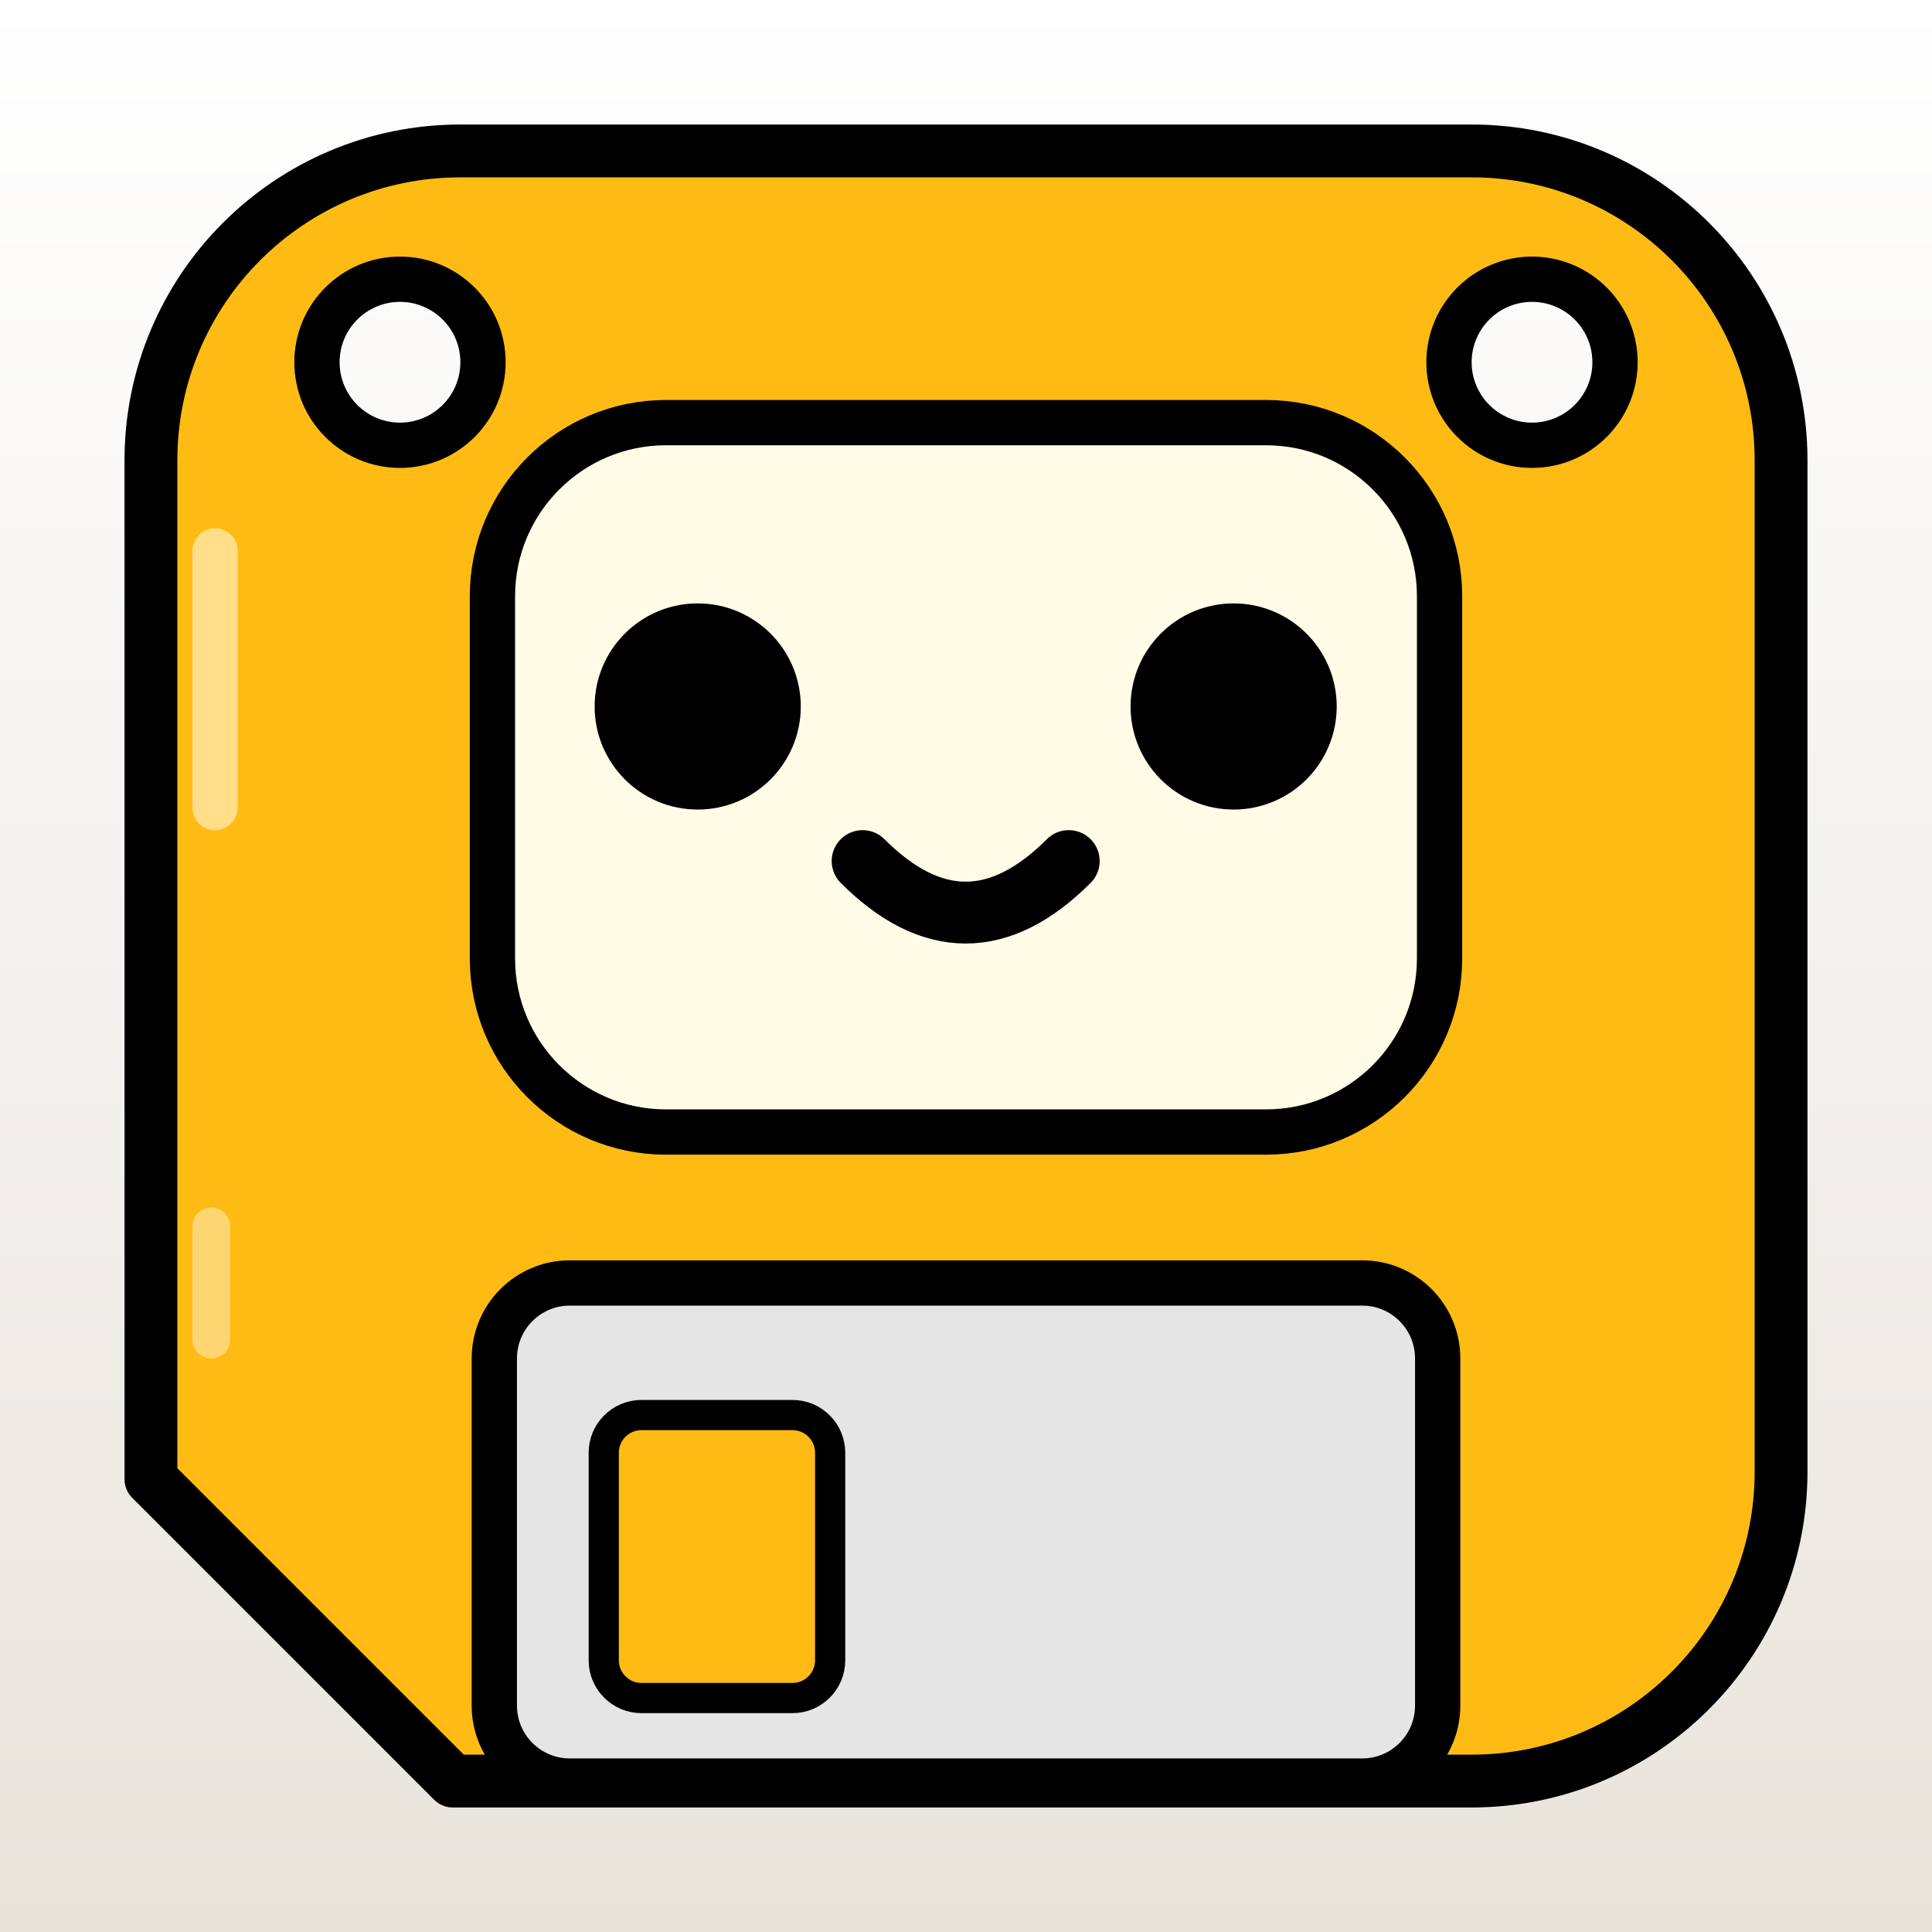
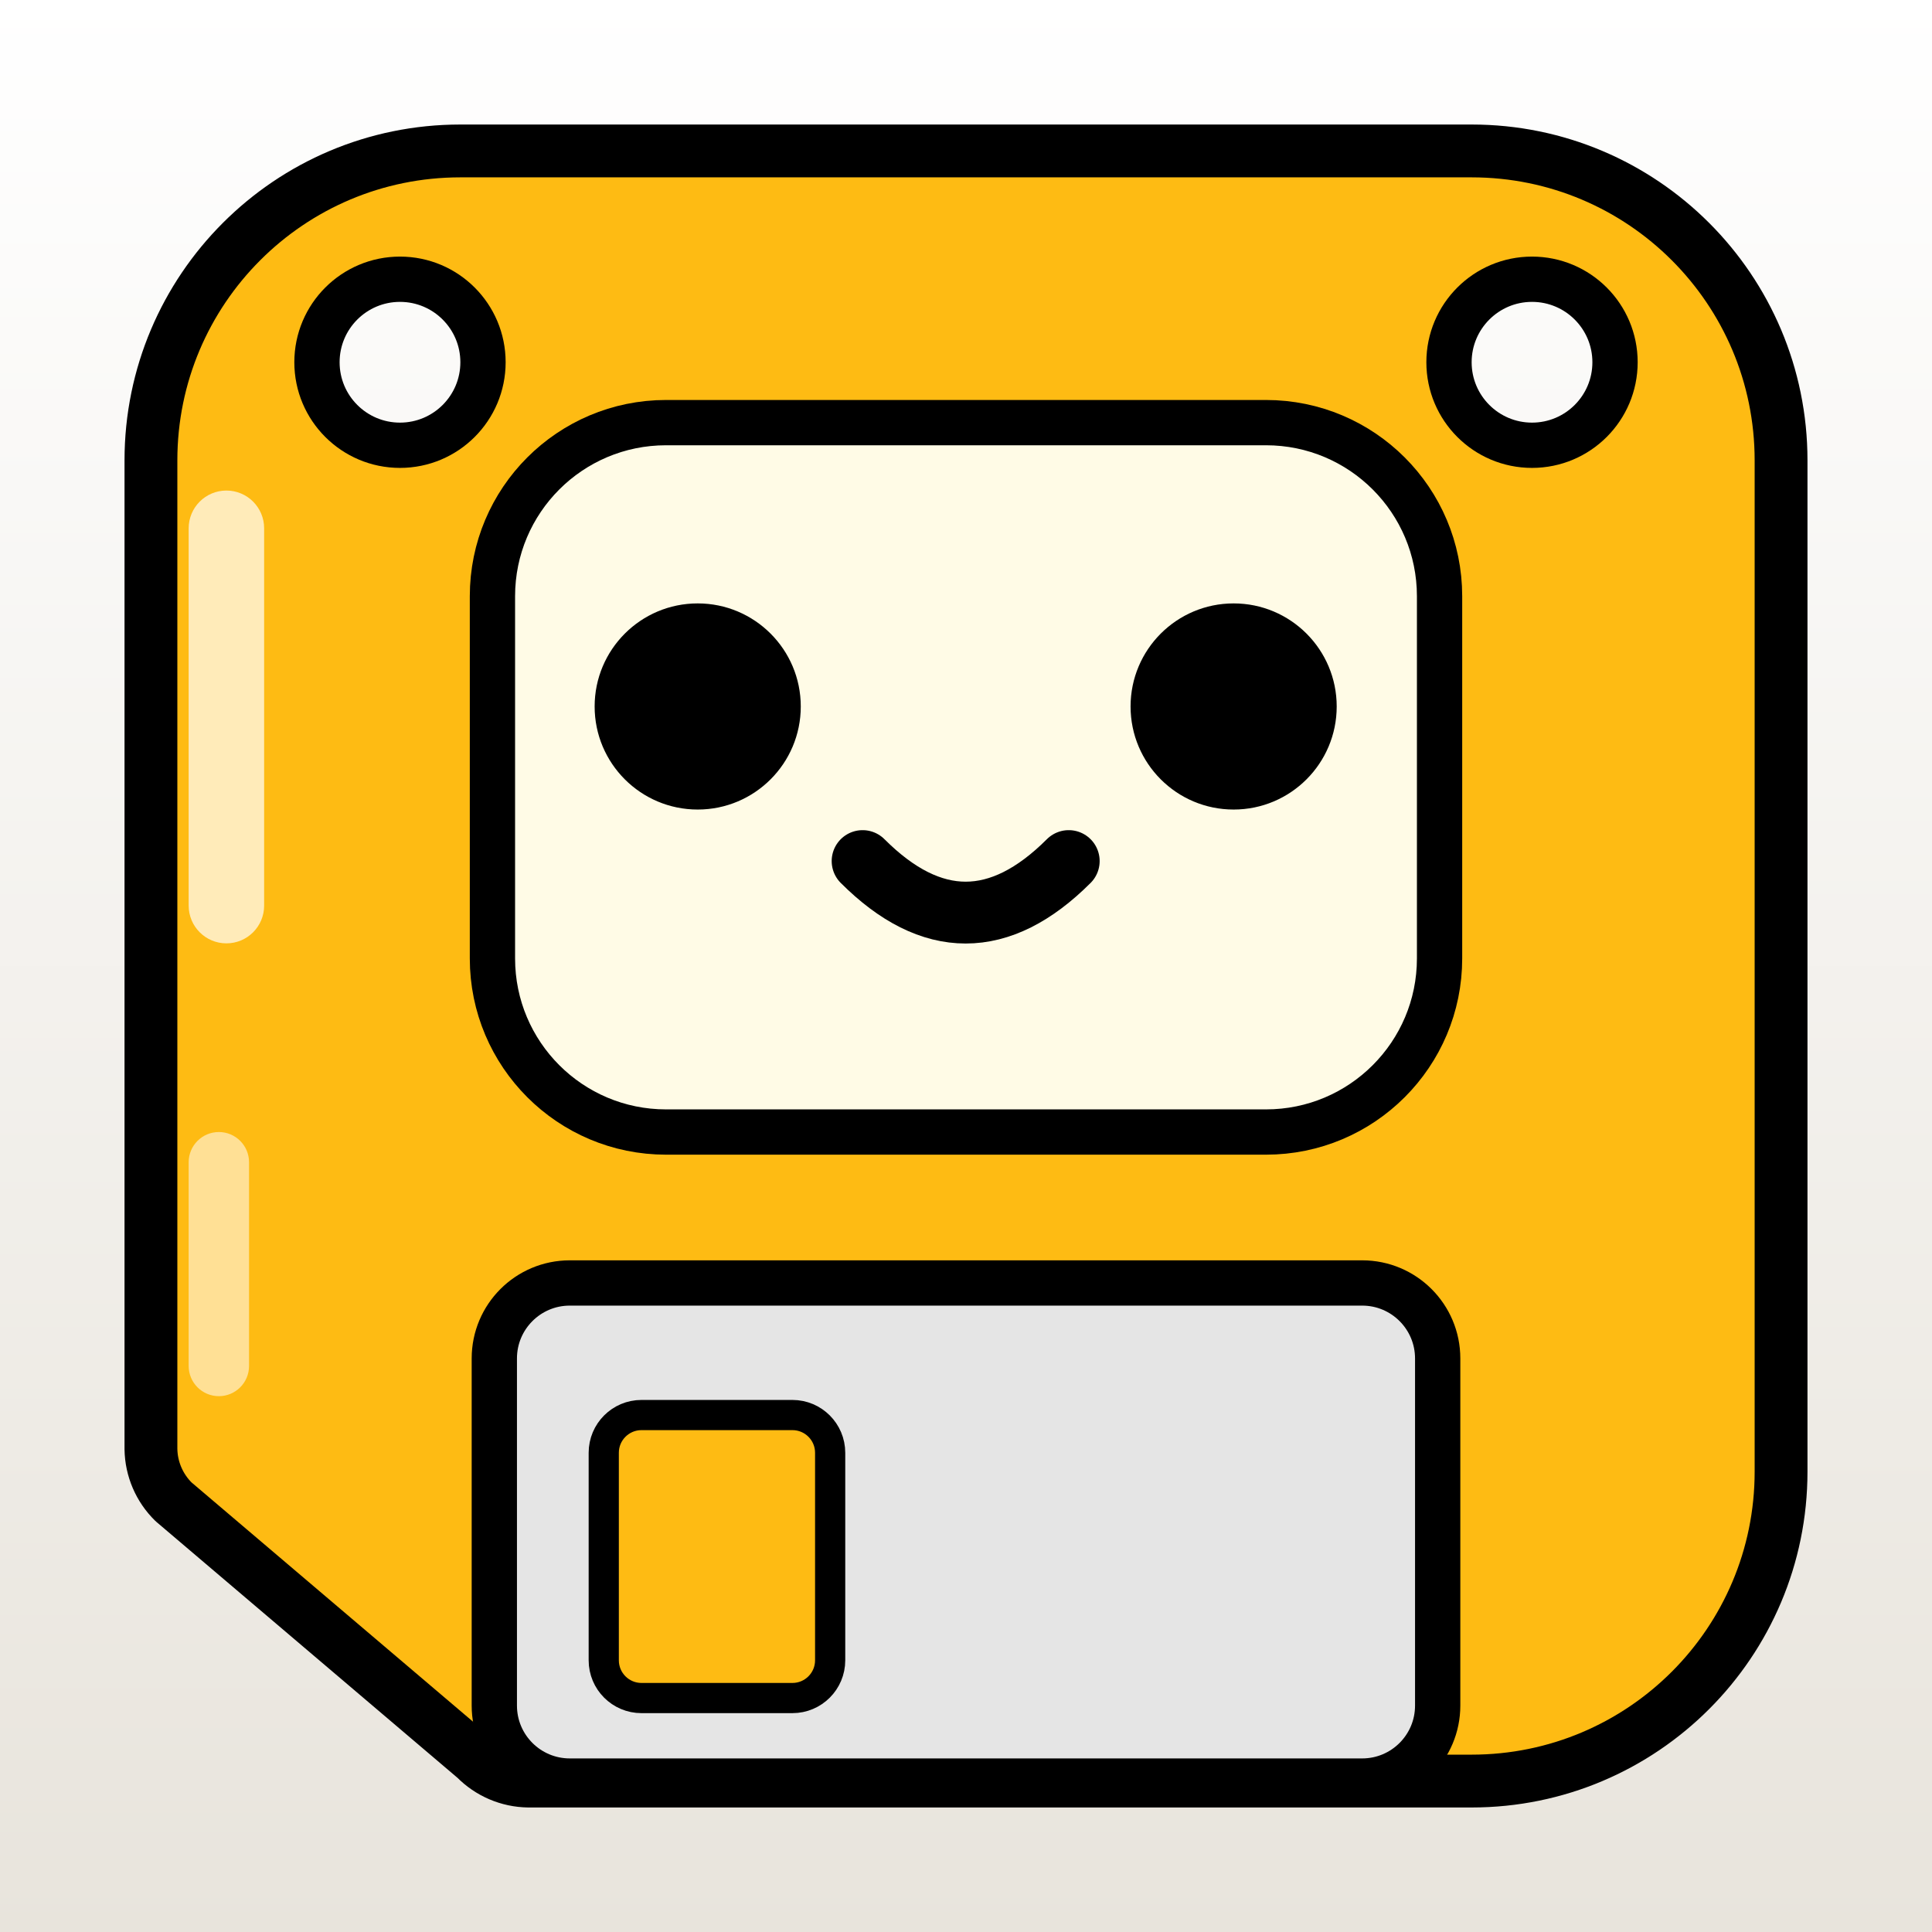
<svg xmlns="http://www.w3.org/2000/svg" width="512" height="512" viewBox="0 0 512 512" version="1.1" id="svg10">
  <defs id="defs10">
    <mask id="hole-mask">
      <rect x="0" y="0" width="512" height="512" fill="white" />
      <circle cx="106" cy="96" r="22" fill="black" />
      <circle cx="406" cy="96" r="22" fill="black" />
    </mask>
    <linearGradient id="bg-gradient" x1="0" y1="0" x2="0" y2="1">
      <stop offset="0%" stop-color="#ffffff" />
      <stop offset="100%" stop-color="#e8e4dc" />
    </linearGradient>
  </defs>
  <rect x="0" y="0" width="512" height="512" fill="url(#bg-gradient)" id="background" />
-   <path d="M122,40 H390 A82,82 0 0 1 472,122 V390 A82,82 0 0 1 390,472 H120 L40,392 V122 A82,82 0 0 1 122,40 Z" fill="#FFD700" stroke="#000000" stroke-width="14" stroke-linejoin="round" id="path1" style="fill:#febb13;fill-opacity:1" mask="url(#hole-mask)" />
-   <rect x="51" y="140" width="12" height="80" rx="6" fill="#ffffff" fill-opacity="0.5" id="rect1" />
-   <rect x="51" y="320" width="10" height="40" rx="5" fill="#ffffff" fill-opacity="0.4" id="rect2" />
+   <path d="M122,40 H390 A82,82 0 0 1 472,122 V390 A82,82 0 0 1 390,472 H140 A20,20 0 0 1 126,466 L46,398 A20,20 0 0 1 40,384 V122 A82,82 0 0 1 122,40 Z" fill="#FFD700" stroke="#000000" stroke-width="14" stroke-linejoin="round" id="path1" style="fill:#febb13;fill-opacity:1" mask="url(#hole-mask)" />
+   <rect x="50" y="130" width="20" height="120" rx="10" fill="#ffffff" fill-opacity="0.7" id="rect2" />
+   <rect x="50" y="300" width="16" height="70" rx="8" fill="#ffffff" fill-opacity="0.55" id="rect3" />
  <circle cx="106" cy="96" r="22" fill="none" stroke="#000000" stroke-width="12" id="hole-left" />
  <circle cx="406" cy="96" r="22" fill="none" stroke="#000000" stroke-width="12" id="hole-right" />
  <rect x="130.502" y="112" width="250.996" height="188" rx="46" fill="#fffbe6" stroke="#000000" stroke-width="12" id="rect5" />
  <rect x="131" y="340" width="250" height="132" rx="20" fill="#E5E5E5" stroke="#000000" stroke-width="12" id="rect9" />
  <rect x="160" y="375" width="60" height="75" rx="10" fill="#FFD700" stroke="#000000" stroke-width="8" id="rect10" style="fill:#febb13;fill-opacity:1" />
  <g id="g1" transform="matrix(0.816445,0,0,0.816445,46.57292,47.46491)">
    <circle cx="169.425" cy="171.179" r="33.454" fill="#000000" id="circle8" style="stroke-width:3.345" />
    <circle cx="343.383" cy="171.179" r="33.454" fill="#000000" id="circle9" style="stroke-width:3.345" />
    <path d="m 222.95,221.359 q 33.454,33.454 66.907,0" fill="none" stroke-width="20.072" stroke-linecap="round" stroke="#000000" id="path9" />
  </g>
</svg>
